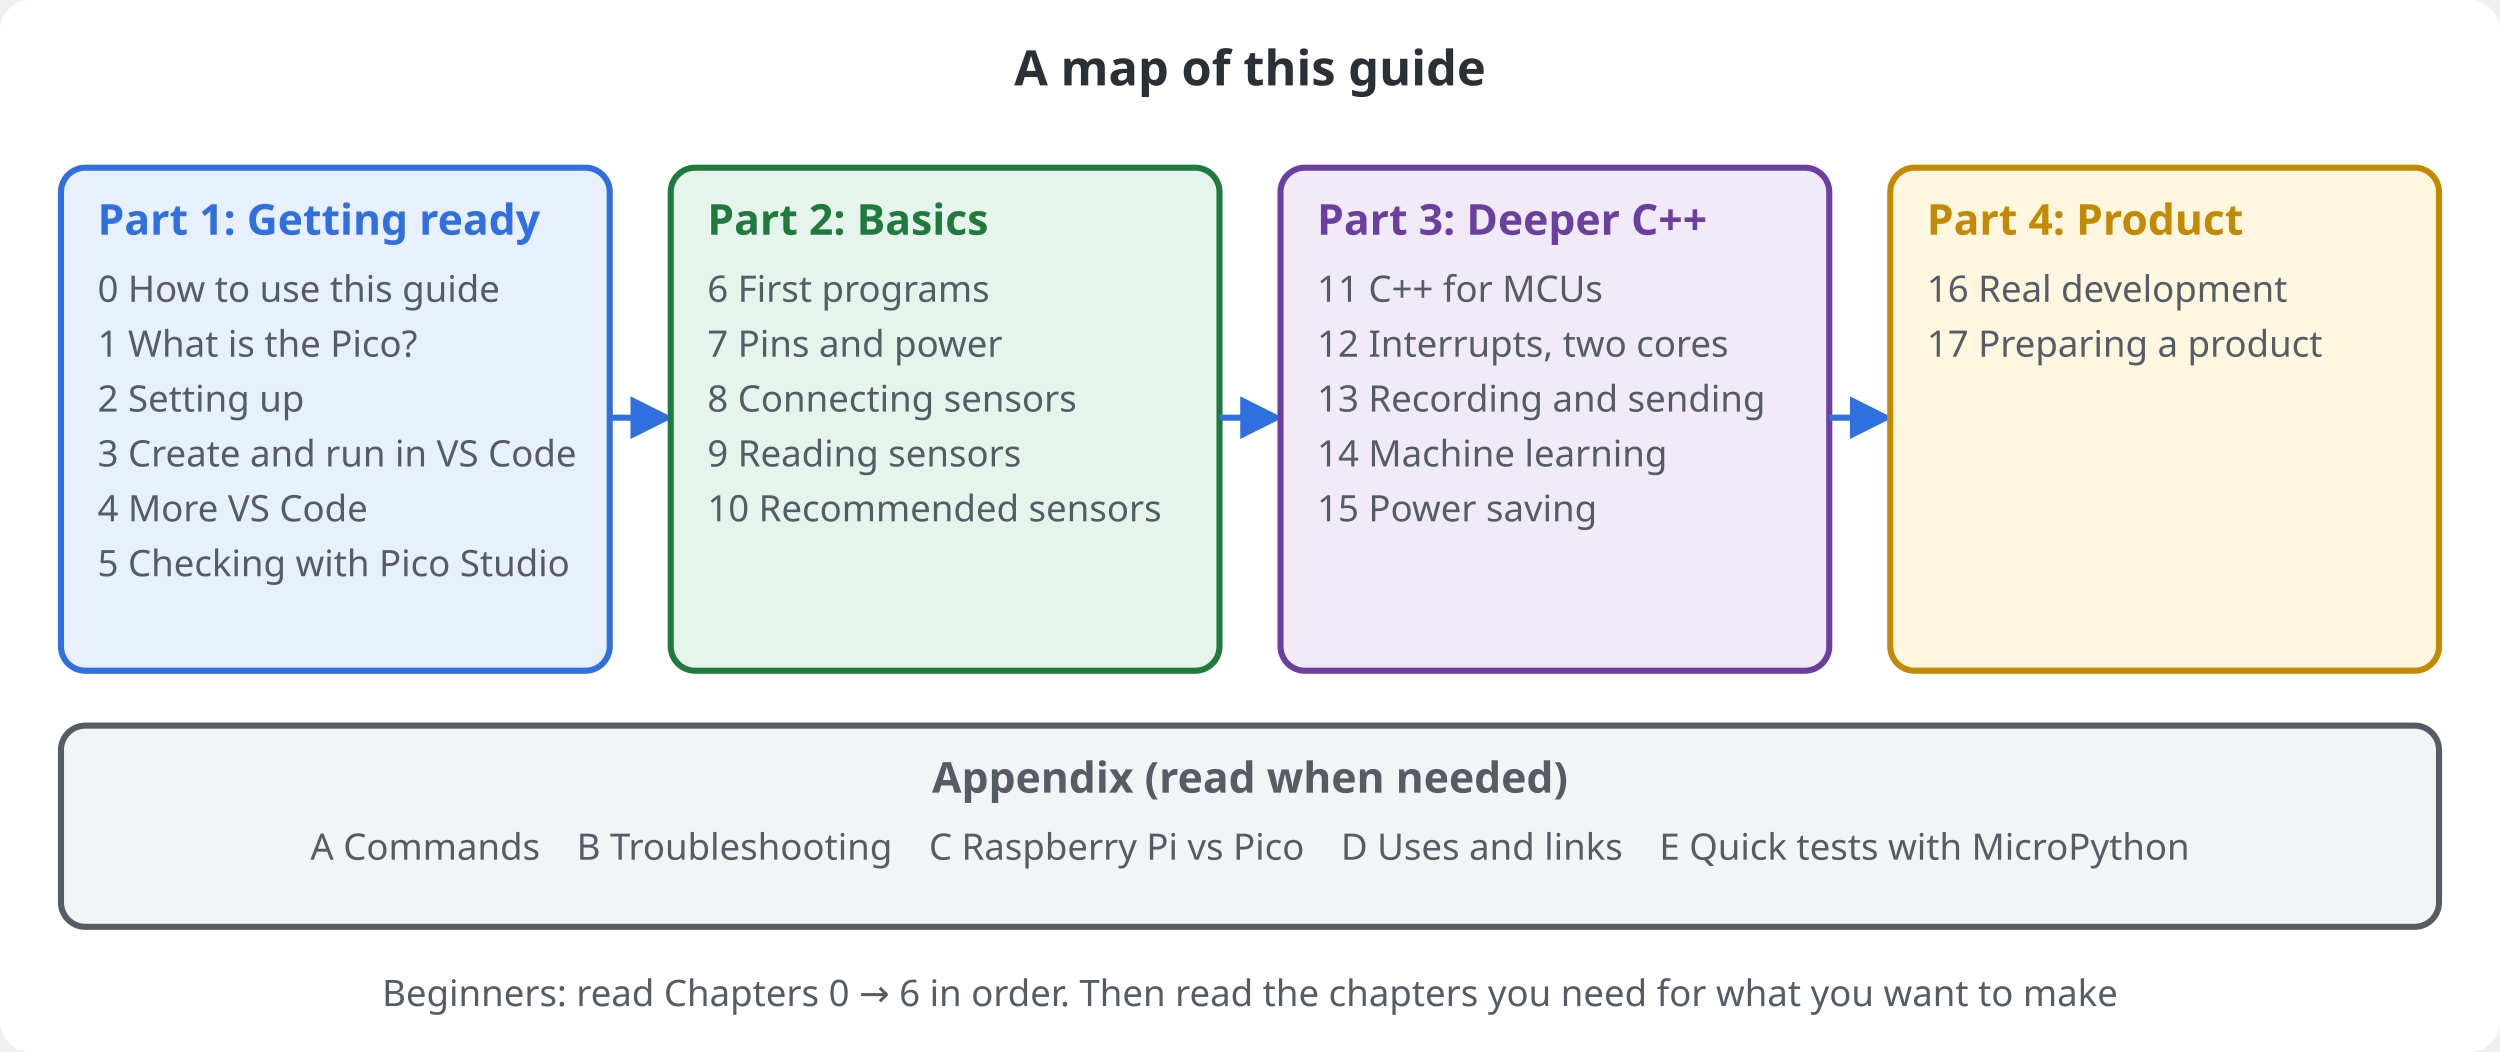
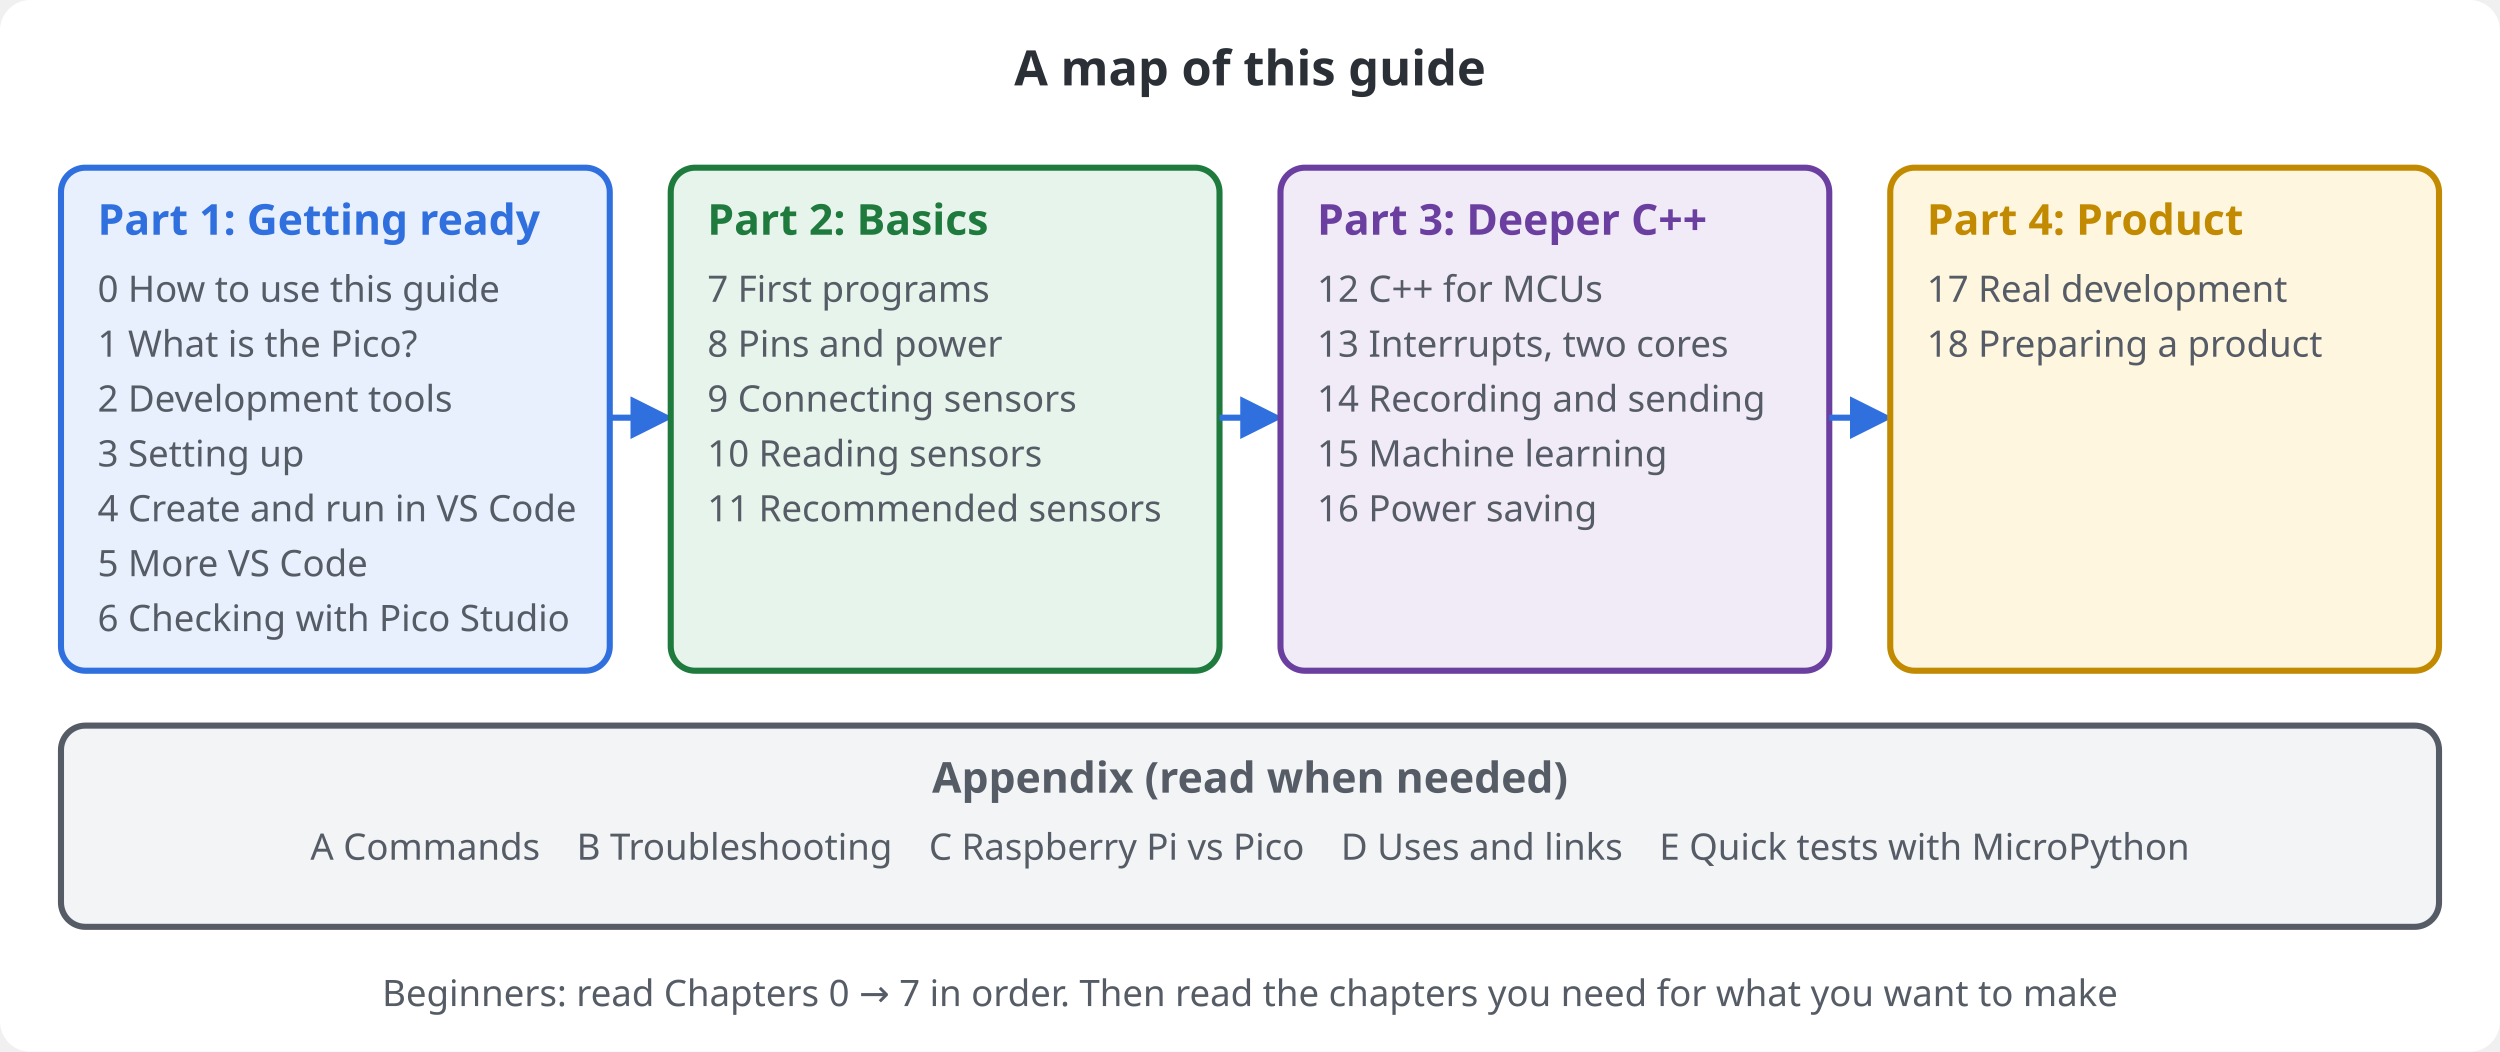
<svg xmlns="http://www.w3.org/2000/svg" viewBox="0 0 820 345" font-family="system-ui, 'Noto Sans JP', sans-serif" font-size="13">
  <defs>
    <marker id="ah-2f6fde" viewBox="0 0 10 10" refX="8" refY="5" markerWidth="7" markerHeight="7" orient="auto-start-reverse">
      <path d="M0 0 L10 5 L0 10 z" fill="#2f6fde" />
    </marker>
    <marker id="ah-555c66" viewBox="0 0 10 10" refX="8" refY="5" markerWidth="7" markerHeight="7" orient="auto-start-reverse">
      <path d="M0 0 L10 5 L0 10 z" fill="#555c66" />
    </marker>
    <marker id="ah-c28a00" viewBox="0 0 10 10" refX="8" refY="5" markerWidth="7" markerHeight="7" orient="auto-start-reverse">
      <path d="M0 0 L10 5 L0 10 z" fill="#c28a00" />
    </marker>
    <marker id="ah-1f7a3d" viewBox="0 0 10 10" refX="8" refY="5" markerWidth="7" markerHeight="7" orient="auto-start-reverse">
      <path d="M0 0 L10 5 L0 10 z" fill="#1f7a3d" />
    </marker>
    <marker id="ah-c0392b" viewBox="0 0 10 10" refX="8" refY="5" markerWidth="7" markerHeight="7" orient="auto-start-reverse">
      <path d="M0 0 L10 5 L0 10 z" fill="#c0392b" />
    </marker>
    <marker id="ah-6b3fa0" viewBox="0 0 10 10" refX="8" refY="5" markerWidth="7" markerHeight="7" orient="auto-start-reverse">
      <path d="M0 0 L10 5 L0 10 z" fill="#6b3fa0" />
    </marker>
  </defs>
  <rect width="820" height="345" rx="10" fill="#ffffff" />
  <text x="410.0" y="28" font-size="16" text-anchor="middle" font-weight="700" fill="#2b2f36">A map of this guide</text>
  <rect x="20" y="55" width="180" height="165" rx="8" fill="#e8f0fd" stroke="#2f6fde" stroke-width="2" />
  <text x="32" y="77" font-size="14" text-anchor="start" font-weight="700" fill="#2f6fde">Part 1: Getting ready</text>
  <text x="32" y="99" font-size="12" text-anchor="start" fill="#555c66">0 How to use this guide</text>
  <text x="32" y="117" font-size="12" text-anchor="start" fill="#555c66">1 What is the Pico?</text>
-   <text x="32" y="135" font-size="12" text-anchor="start" fill="#555c66">2 Setting up</text>
-   <text x="32" y="153" font-size="12" text-anchor="start" fill="#555c66">3 Create and run in VS Code</text>
-   <text x="32" y="171" font-size="12" text-anchor="start" fill="#555c66">4 More VS Code</text>
-   <text x="32" y="189" font-size="12" text-anchor="start" fill="#555c66">5 Checking with Pico Studio</text>
+   <text x="32" y="135" font-size="12" text-anchor="start" fill="#555c66">2 Development tools</text>
+   <text x="32" y="153" font-size="12" text-anchor="start" fill="#555c66">3 Setting up</text>
+   <text x="32" y="171" font-size="12" text-anchor="start" fill="#555c66">4 Create and run in VS Code</text>
+   <text x="32" y="189" font-size="12" text-anchor="start" fill="#555c66">5 More VS Code</text>
+   <text x="32" y="207" font-size="12" text-anchor="start" fill="#555c66">6 Checking with Pico Studio</text>
  <path d="M200 137 L218 137" fill="none" stroke="#2f6fde" stroke-width="2" marker-end="url(#ah-2f6fde)" />
  <rect x="220" y="55" width="180" height="165" rx="8" fill="#e7f4ec" stroke="#1f7a3d" stroke-width="2" />
  <text x="232" y="77" font-size="14" text-anchor="start" font-weight="700" fill="#1f7a3d">Part 2: Basics</text>
-   <text x="232" y="99" font-size="12" text-anchor="start" fill="#555c66">6 First programs</text>
-   <text x="232" y="117" font-size="12" text-anchor="start" fill="#555c66">7 Pins and power</text>
-   <text x="232" y="135" font-size="12" text-anchor="start" fill="#555c66">8 Connecting sensors</text>
-   <text x="232" y="153" font-size="12" text-anchor="start" fill="#555c66">9 Reading sensors</text>
-   <text x="232" y="171" font-size="12" text-anchor="start" fill="#555c66">10 Recommended sensors</text>
+   <text x="232" y="99" font-size="12" text-anchor="start" fill="#555c66">7 First programs</text>
+   <text x="232" y="117" font-size="12" text-anchor="start" fill="#555c66">8 Pins and power</text>
+   <text x="232" y="135" font-size="12" text-anchor="start" fill="#555c66">9 Connecting sensors</text>
+   <text x="232" y="153" font-size="12" text-anchor="start" fill="#555c66">10 Reading sensors</text>
+   <text x="232" y="171" font-size="12" text-anchor="start" fill="#555c66">11 Recommended sensors</text>
  <path d="M400 137 L418 137" fill="none" stroke="#2f6fde" stroke-width="2" marker-end="url(#ah-2f6fde)" />
  <rect x="420" y="55" width="180" height="165" rx="8" fill="#f1ebf8" stroke="#6b3fa0" stroke-width="2" />
  <text x="432" y="77" font-size="14" text-anchor="start" font-weight="700" fill="#6b3fa0">Part 3: Deeper C++</text>
-   <text x="432" y="99" font-size="12" text-anchor="start" fill="#555c66">11 C++ for MCUs</text>
-   <text x="432" y="117" font-size="12" text-anchor="start" fill="#555c66">12 Interrupts, two cores</text>
-   <text x="432" y="135" font-size="12" text-anchor="start" fill="#555c66">13 Recording and sending</text>
-   <text x="432" y="153" font-size="12" text-anchor="start" fill="#555c66">14 Machine learning</text>
-   <text x="432" y="171" font-size="12" text-anchor="start" fill="#555c66">15 Power saving</text>
+   <text x="432" y="99" font-size="12" text-anchor="start" fill="#555c66">12 C++ for MCUs</text>
+   <text x="432" y="117" font-size="12" text-anchor="start" fill="#555c66">13 Interrupts, two cores</text>
+   <text x="432" y="135" font-size="12" text-anchor="start" fill="#555c66">14 Recording and sending</text>
+   <text x="432" y="153" font-size="12" text-anchor="start" fill="#555c66">15 Machine learning</text>
+   <text x="432" y="171" font-size="12" text-anchor="start" fill="#555c66">16 Power saving</text>
  <path d="M600 137 L618 137" fill="none" stroke="#2f6fde" stroke-width="2" marker-end="url(#ah-2f6fde)" />
  <rect x="620" y="55" width="180" height="165" rx="8" fill="#fff6e0" stroke="#c28a00" stroke-width="2" />
  <text x="632" y="77" font-size="14" text-anchor="start" font-weight="700" fill="#c28a00">Part 4: Product</text>
-   <text x="632" y="99" font-size="12" text-anchor="start" fill="#555c66">16 Real development</text>
-   <text x="632" y="117" font-size="12" text-anchor="start" fill="#555c66">17 Preparing a product</text>
+   <text x="632" y="99" font-size="12" text-anchor="start" fill="#555c66">17 Real development</text>
+   <text x="632" y="117" font-size="12" text-anchor="start" fill="#555c66">18 Preparing a product</text>
  <rect x="20" y="238" width="780" height="66" rx="8" fill="#f3f4f6" stroke="#555c66" stroke-width="2" />
  <text x="410.0" y="260" font-size="14" text-anchor="middle" font-weight="700" fill="#555c66">Appendix (read when needed)</text>
  <text x="410.0" y="282" font-size="12" text-anchor="middle" fill="#555c66">A Commands B Troubleshooting C Raspberry Pi vs Pico D Uses and links E Quick tests with MicroPython</text>
-   <text x="410" y="330" font-size="12" text-anchor="middle" fill="#555c66">Beginners: read Chapters 0 → 6 in order. Then read the chapters you need for what you want to make</text>
+   <text x="410" y="330" font-size="12" text-anchor="middle" fill="#555c66">Beginners: read Chapters 0 → 7 in order. Then read the chapters you need for what you want to make</text>
</svg>
